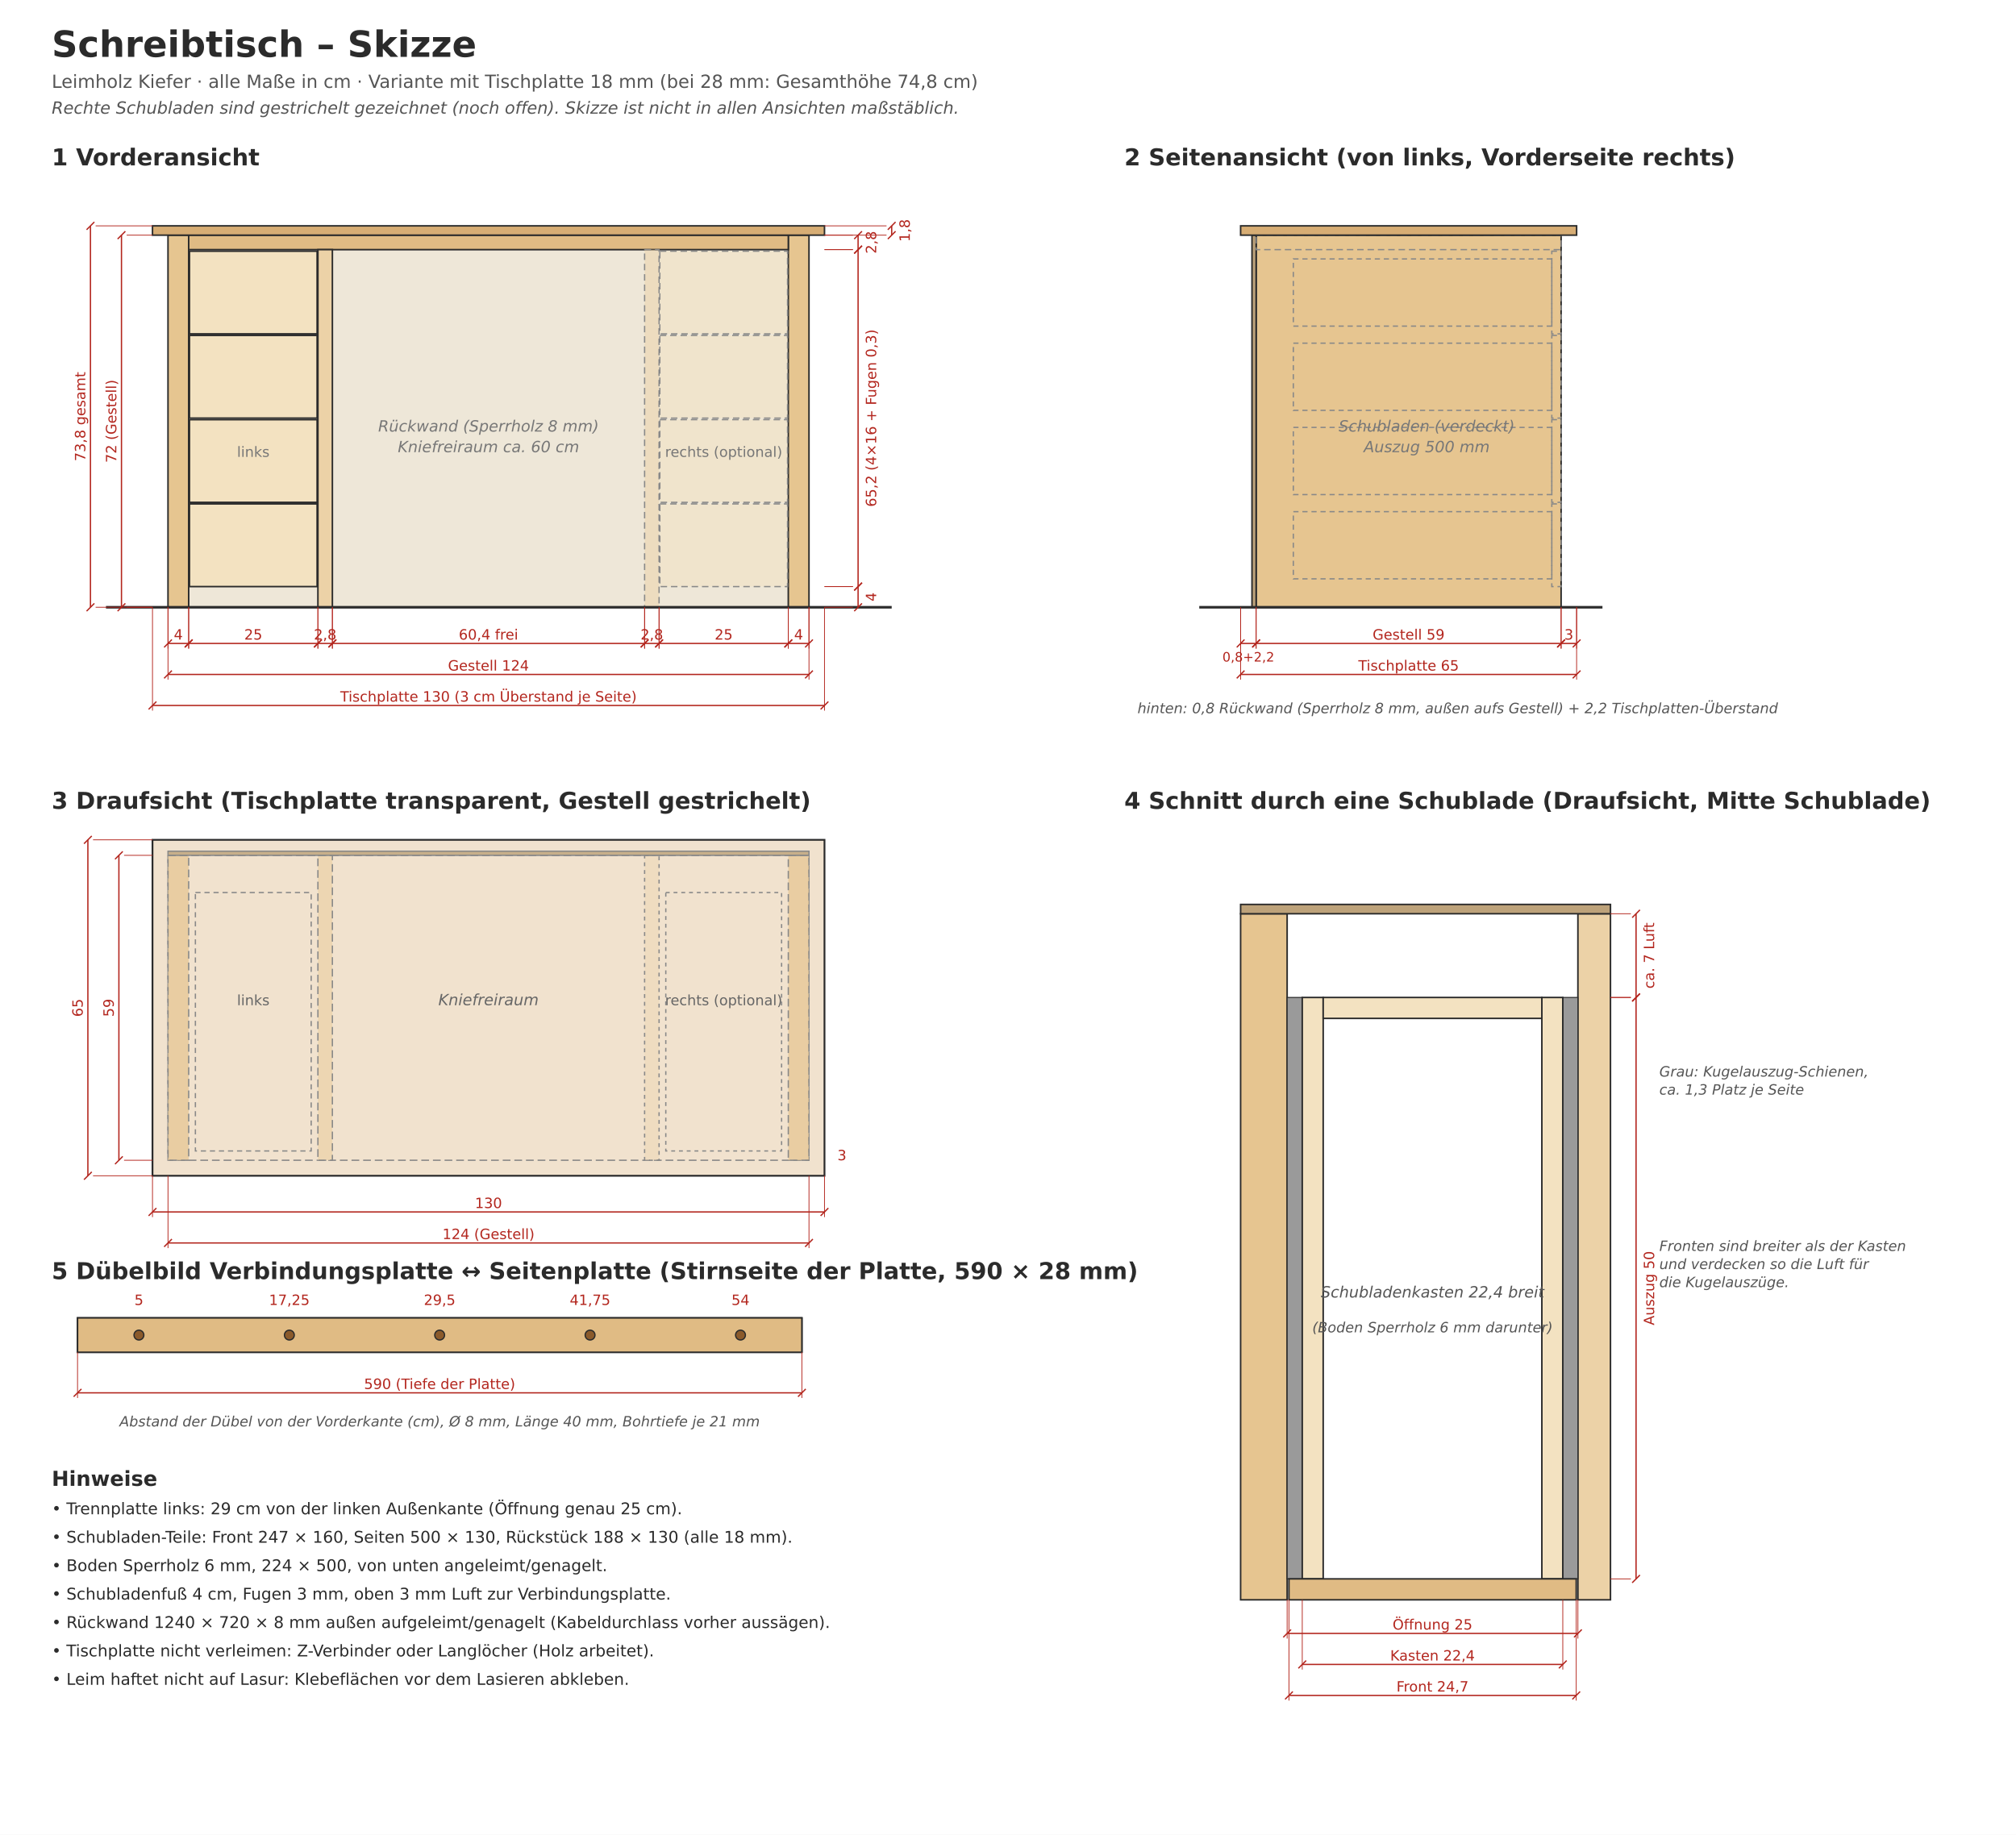
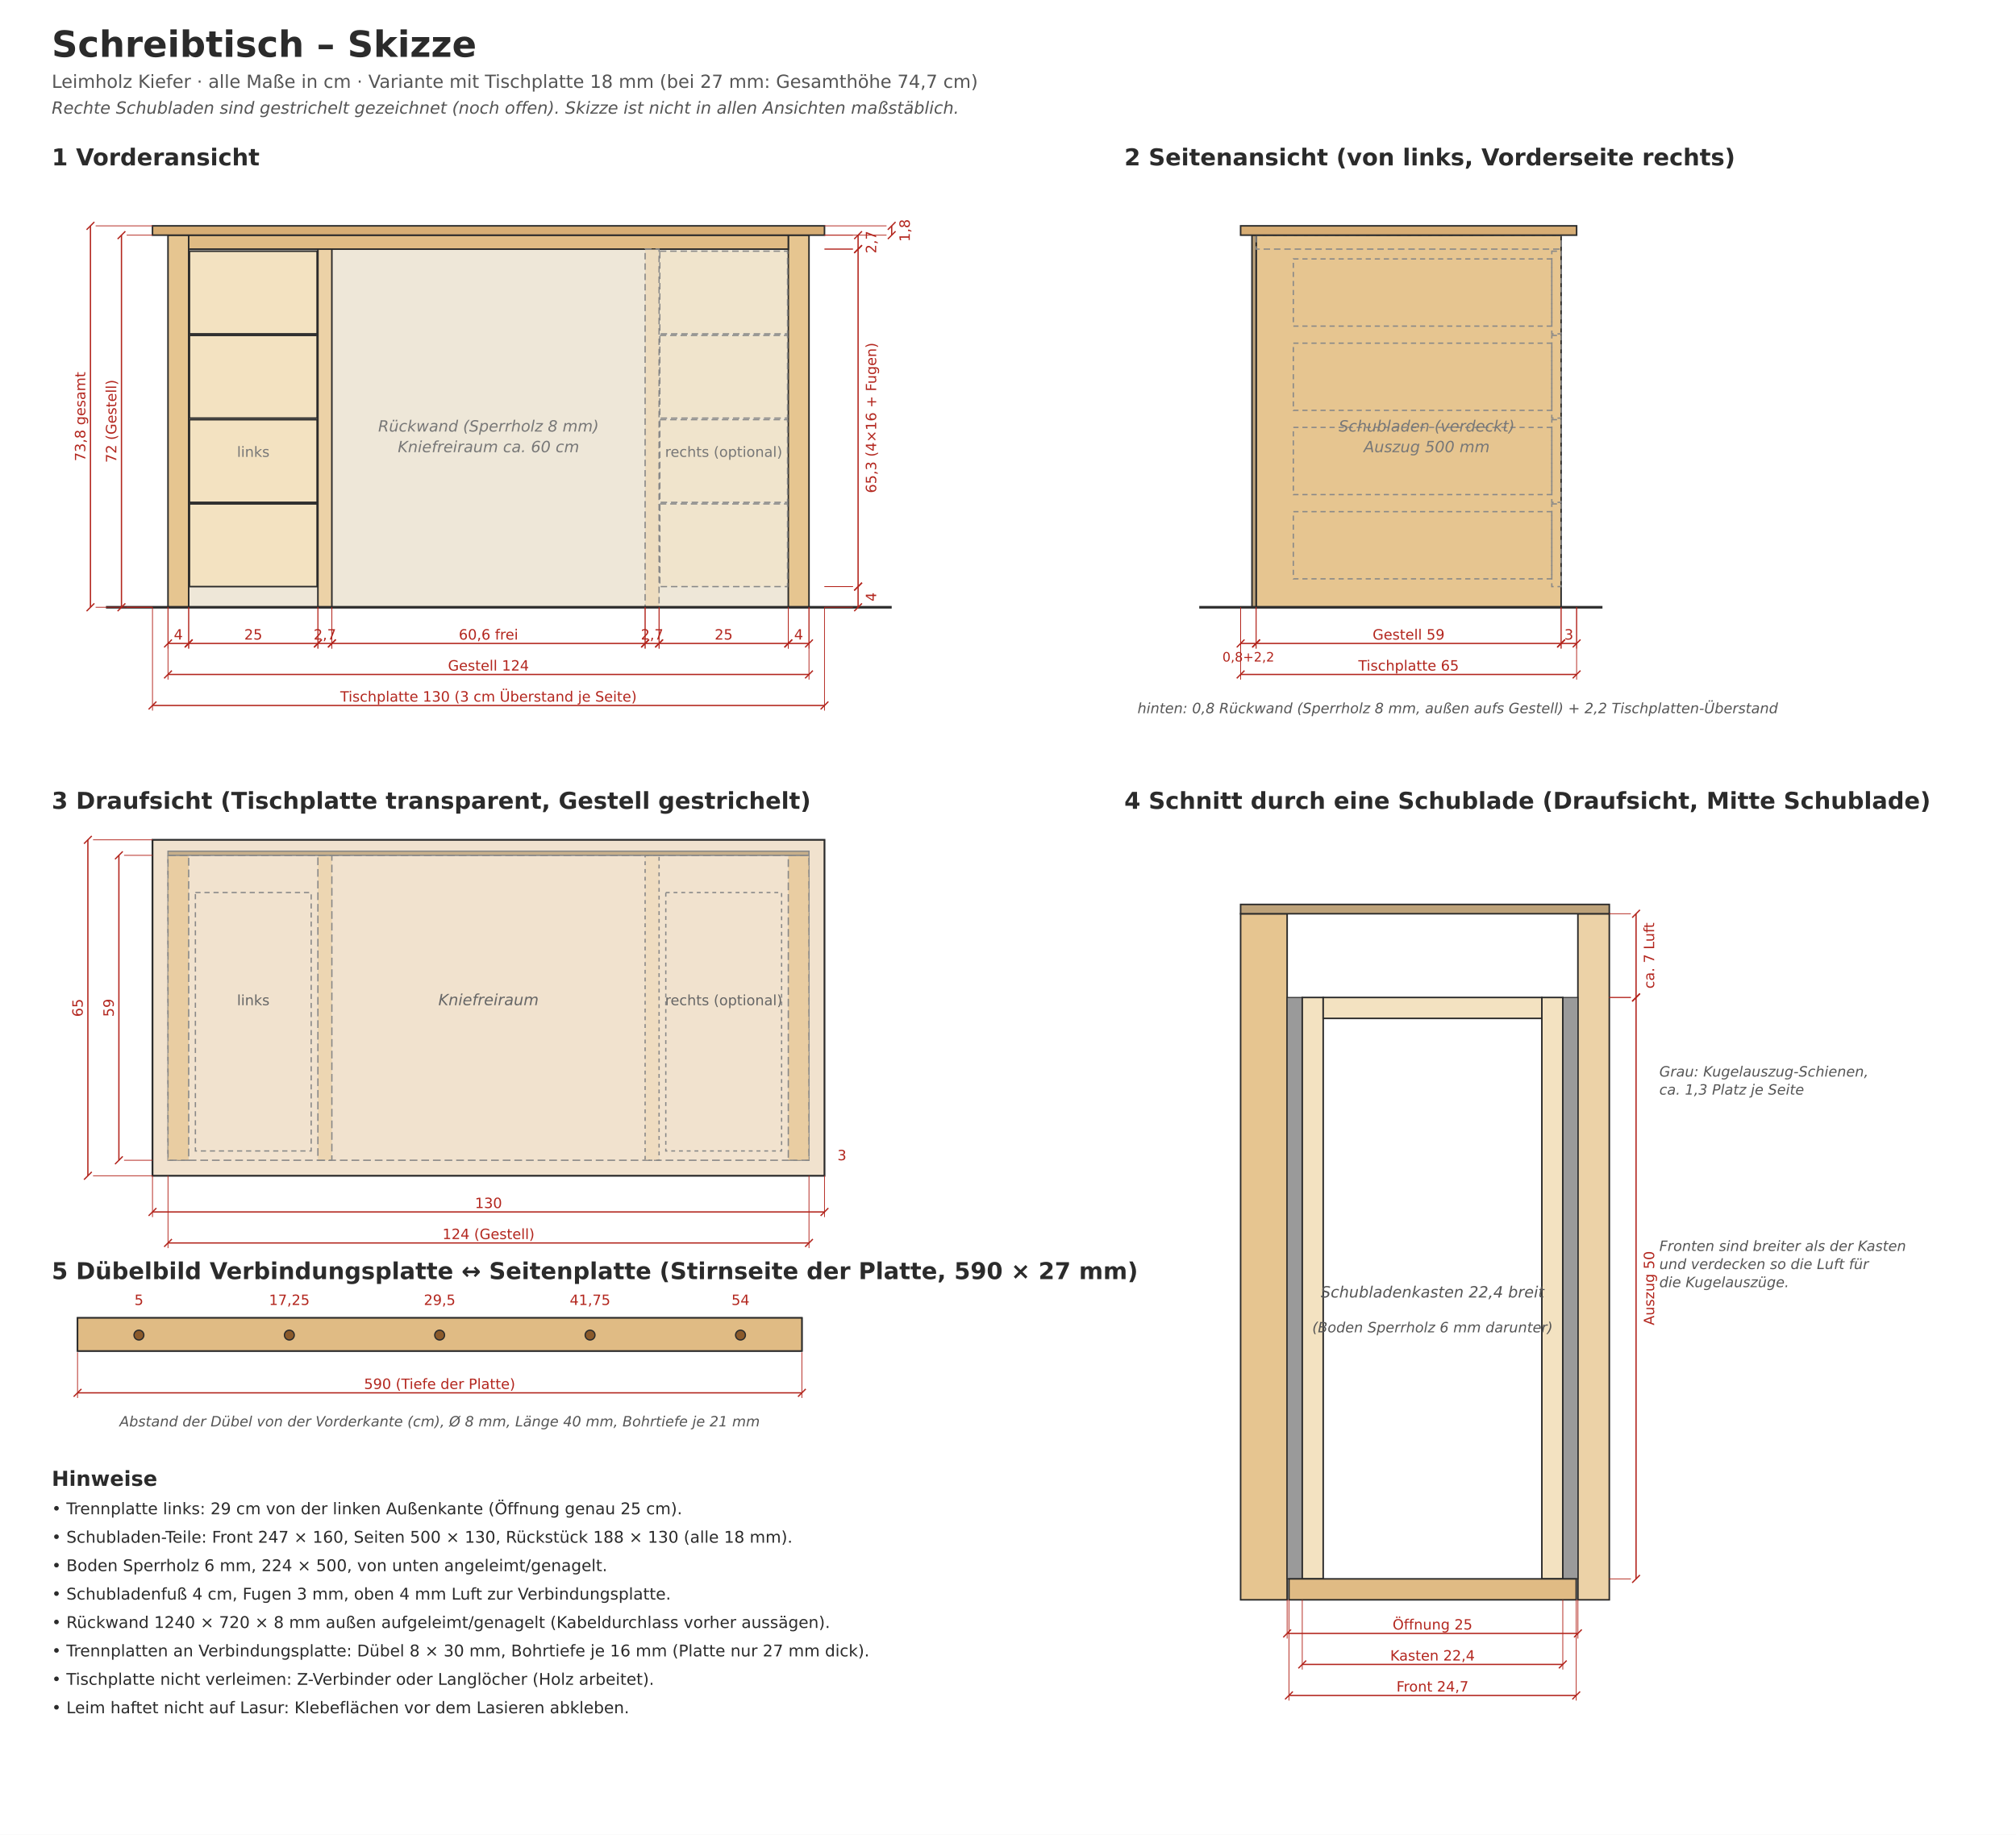
<svg xmlns="http://www.w3.org/2000/svg" width="1560" height="1420" viewBox="0 0 1560 1420" font-family="DejaVu Sans, Arial, sans-serif">
  <rect width="1560" height="1420" fill="#ffffff" />
  <text x="40.0" y="44.0" font-size="28" text-anchor="start" fill="#2b2b2b" font-weight="bold">Schreibtisch – Skizze</text>
-   <text x="40.0" y="68.0" font-size="14" text-anchor="start" fill="#555" font-weight="normal">Leimholz Kiefer · alle Maße in cm · Variante mit Tischplatte 18 mm (bei 28 mm: Gesamthöhe 74,8 cm)</text>
+   <text x="40.0" y="68.0" font-size="14" text-anchor="start" fill="#555" font-weight="normal">Leimholz Kiefer · alle Maße in cm · Variante mit Tischplatte 18 mm (bei 27 mm: Gesamthöhe 74,7 cm)</text>
  <text x="40.0" y="88.0" font-size="13" text-anchor="start" fill="#555" font-weight="normal" font-style="italic">Rechte Schubladen sind gestrichelt gezeichnet (noch offen). Skizze ist nicht in allen Ansichten maßstäblich.</text>
  <text x="40.0" y="128.0" font-size="18" text-anchor="start" fill="#2b2b2b" font-weight="bold">1  Vorderansicht</text>
-   <rect x="146.0" y="193.2" width="464.0" height="276.8" fill="#eee7d8" stroke="#888" stroke-width="0.8" />
+   <rect x="146.0" y="192.8" width="464.0" height="277.2" fill="#eee7d8" stroke="#888" stroke-width="0.8" />
  <text x="378.0" y="334.0" font-size="12" text-anchor="middle" fill="#777" font-weight="normal" font-style="italic">Rückwand (Sperrholz 8 mm)</text>
  <text x="378.0" y="350.0" font-size="12" text-anchor="middle" fill="#777" font-weight="normal" font-style="italic">Kniefreiraum ca. 60 cm</text>
  <rect x="130.0" y="182.0" width="16.0" height="288.0" fill="#e6c590" stroke="#2b2b2b" stroke-width="1.2" />
  <rect x="610.0" y="182.0" width="16.0" height="288.0" fill="#e6c590" stroke="#2b2b2b" stroke-width="1.2" />
-   <rect x="146.0" y="182.0" width="464.0" height="11.2" fill="#e0bb84" stroke="#2b2b2b" stroke-width="1.2" />
-   <rect x="246.0" y="193.2" width="11.2" height="276.8" fill="#ecd2a7" stroke="#2b2b2b" stroke-width="1.2" />
-   <rect x="498.8" y="193.2" width="11.2" height="276.8" fill="#ecd2a7" fill-opacity="0.5" stroke="#888" stroke-width="1" stroke-dasharray="5,3" />
+   <rect x="146.0" y="182.0" width="464.0" height="10.8" fill="#e0bb84" stroke="#2b2b2b" stroke-width="1.2" />
+   <rect x="246.0" y="192.8" width="10.8" height="277.2" fill="#ecd2a7" stroke="#2b2b2b" stroke-width="1.2" />
+   <rect x="499.2" y="192.8" width="10.8" height="277.2" fill="#ecd2a7" fill-opacity="0.5" stroke="#888" stroke-width="1" stroke-dasharray="5,3" />
  <rect x="146.6" y="390.0" width="98.8" height="64.0" fill="#f3e2c1" stroke="#2b2b2b" stroke-width="1.2" />
  <rect x="510.6" y="390.0" width="98.8" height="64.0" fill="#f3e2c1" fill-opacity="0.5" stroke="#888" stroke-width="1" stroke-dasharray="5,3" />
  <rect x="146.6" y="324.8" width="98.8" height="64.0" fill="#f3e2c1" stroke="#2b2b2b" stroke-width="1.2" />
  <rect x="510.6" y="324.8" width="98.8" height="64.0" fill="#f3e2c1" fill-opacity="0.5" stroke="#888" stroke-width="1" stroke-dasharray="5,3" />
  <rect x="146.6" y="259.6" width="98.8" height="64.0" fill="#f3e2c1" stroke="#2b2b2b" stroke-width="1.2" />
  <rect x="510.6" y="259.6" width="98.8" height="64.0" fill="#f3e2c1" fill-opacity="0.5" stroke="#888" stroke-width="1" stroke-dasharray="5,3" />
  <rect x="146.6" y="194.4" width="98.8" height="64.0" fill="#f3e2c1" stroke="#2b2b2b" stroke-width="1.2" />
  <rect x="510.6" y="194.4" width="98.8" height="64.0" fill="#f3e2c1" fill-opacity="0.5" stroke="#888" stroke-width="1" stroke-dasharray="5,3" />
  <text x="196.0" y="353.6" font-size="11" text-anchor="middle" fill="#777" font-weight="normal">links</text>
  <text x="560.0" y="353.6" font-size="11" text-anchor="middle" fill="#777" font-weight="normal">rechts (optional)</text>
  <rect x="118.0" y="174.8" width="520.0" height="7.2" fill="#d7ad74" stroke="#2b2b2b" stroke-width="1.2" />
  <line x1="82.0" y1="470.0" x2="690.0" y2="470.0" stroke="#2b2b2b" stroke-width="2" />
  <line x1="130.0" y1="470.0" x2="130.0" y2="502.0" stroke="#b3261e" stroke-width="0.6" />
  <line x1="146.0" y1="470.0" x2="146.0" y2="502.0" stroke="#b3261e" stroke-width="0.6" />
  <line x1="130.0" y1="498.0" x2="146.0" y2="498.0" stroke="#b3261e" stroke-width="1" />
  <line x1="127.0" y1="501.0" x2="133.0" y2="495.0" stroke="#b3261e" stroke-width="1" />
  <line x1="143.0" y1="501.0" x2="149.0" y2="495.0" stroke="#b3261e" stroke-width="1" />
  <text x="138.0" y="495.0" font-size="11" text-anchor="middle" fill="#b3261e" font-weight="normal">4</text>
  <line x1="146.0" y1="470.0" x2="146.0" y2="502.0" stroke="#b3261e" stroke-width="0.6" />
  <line x1="246.0" y1="470.0" x2="246.0" y2="502.0" stroke="#b3261e" stroke-width="0.6" />
  <line x1="146.0" y1="498.0" x2="246.0" y2="498.0" stroke="#b3261e" stroke-width="1" />
  <line x1="143.0" y1="501.0" x2="149.0" y2="495.0" stroke="#b3261e" stroke-width="1" />
  <line x1="243.0" y1="501.0" x2="249.0" y2="495.0" stroke="#b3261e" stroke-width="1" />
  <text x="196.0" y="495.0" font-size="11" text-anchor="middle" fill="#b3261e" font-weight="normal">25</text>
  <line x1="246.0" y1="470.0" x2="246.0" y2="502.0" stroke="#b3261e" stroke-width="0.6" />
-   <line x1="257.2" y1="470.0" x2="257.2" y2="502.0" stroke="#b3261e" stroke-width="0.6" />
-   <line x1="246.0" y1="498.0" x2="257.2" y2="498.0" stroke="#b3261e" stroke-width="1" />
+   <line x1="256.8" y1="470.0" x2="256.8" y2="502.0" stroke="#b3261e" stroke-width="0.6" />
+   <line x1="246.0" y1="498.0" x2="256.8" y2="498.0" stroke="#b3261e" stroke-width="1" />
  <line x1="243.0" y1="501.0" x2="249.0" y2="495.0" stroke="#b3261e" stroke-width="1" />
-   <line x1="254.2" y1="501.0" x2="260.2" y2="495.0" stroke="#b3261e" stroke-width="1" />
-   <text x="251.6" y="495.0" font-size="11" text-anchor="middle" fill="#b3261e" font-weight="normal">2,8</text>
-   <line x1="257.2" y1="470.0" x2="257.2" y2="502.0" stroke="#b3261e" stroke-width="0.6" />
-   <line x1="498.8" y1="470.0" x2="498.8" y2="502.0" stroke="#b3261e" stroke-width="0.6" />
-   <line x1="257.2" y1="498.0" x2="498.8" y2="498.0" stroke="#b3261e" stroke-width="1" />
-   <line x1="254.2" y1="501.0" x2="260.2" y2="495.0" stroke="#b3261e" stroke-width="1" />
-   <line x1="495.8" y1="501.0" x2="501.8" y2="495.0" stroke="#b3261e" stroke-width="1" />
-   <text x="378.0" y="495.0" font-size="11" text-anchor="middle" fill="#b3261e" font-weight="normal">60,4 frei</text>
-   <line x1="498.8" y1="470.0" x2="498.8" y2="502.0" stroke="#b3261e" stroke-width="0.6" />
+   <line x1="253.8" y1="501.0" x2="259.8" y2="495.0" stroke="#b3261e" stroke-width="1" />
+   <text x="251.4" y="495.0" font-size="11" text-anchor="middle" fill="#b3261e" font-weight="normal">2,7</text>
+   <line x1="256.8" y1="470.0" x2="256.8" y2="502.0" stroke="#b3261e" stroke-width="0.6" />
+   <line x1="499.2" y1="470.0" x2="499.2" y2="502.0" stroke="#b3261e" stroke-width="0.6" />
+   <line x1="256.8" y1="498.0" x2="499.2" y2="498.0" stroke="#b3261e" stroke-width="1" />
+   <line x1="253.8" y1="501.0" x2="259.8" y2="495.0" stroke="#b3261e" stroke-width="1" />
+   <line x1="496.2" y1="501.0" x2="502.2" y2="495.0" stroke="#b3261e" stroke-width="1" />
+   <text x="378.0" y="495.0" font-size="11" text-anchor="middle" fill="#b3261e" font-weight="normal">60,6 frei</text>
+   <line x1="499.2" y1="470.0" x2="499.2" y2="502.0" stroke="#b3261e" stroke-width="0.6" />
  <line x1="510.0" y1="470.0" x2="510.0" y2="502.0" stroke="#b3261e" stroke-width="0.6" />
-   <line x1="498.8" y1="498.0" x2="510.0" y2="498.0" stroke="#b3261e" stroke-width="1" />
-   <line x1="495.8" y1="501.0" x2="501.8" y2="495.0" stroke="#b3261e" stroke-width="1" />
+   <line x1="499.2" y1="498.0" x2="510.0" y2="498.0" stroke="#b3261e" stroke-width="1" />
+   <line x1="496.2" y1="501.0" x2="502.2" y2="495.0" stroke="#b3261e" stroke-width="1" />
  <line x1="507.0" y1="501.0" x2="513.0" y2="495.0" stroke="#b3261e" stroke-width="1" />
-   <text x="504.4" y="495.0" font-size="11" text-anchor="middle" fill="#b3261e" font-weight="normal">2,8</text>
+   <text x="504.6" y="495.0" font-size="11" text-anchor="middle" fill="#b3261e" font-weight="normal">2,7</text>
  <line x1="510.0" y1="470.0" x2="510.0" y2="502.0" stroke="#b3261e" stroke-width="0.6" />
  <line x1="610.0" y1="470.0" x2="610.0" y2="502.0" stroke="#b3261e" stroke-width="0.6" />
  <line x1="510.0" y1="498.0" x2="610.0" y2="498.0" stroke="#b3261e" stroke-width="1" />
  <line x1="507.0" y1="501.0" x2="513.0" y2="495.0" stroke="#b3261e" stroke-width="1" />
  <line x1="607.0" y1="501.0" x2="613.0" y2="495.0" stroke="#b3261e" stroke-width="1" />
  <text x="560.0" y="495.0" font-size="11" text-anchor="middle" fill="#b3261e" font-weight="normal">25</text>
  <line x1="610.0" y1="470.0" x2="610.0" y2="502.0" stroke="#b3261e" stroke-width="0.6" />
  <line x1="626.0" y1="470.0" x2="626.0" y2="502.0" stroke="#b3261e" stroke-width="0.6" />
  <line x1="610.0" y1="498.0" x2="626.0" y2="498.0" stroke="#b3261e" stroke-width="1" />
  <line x1="607.0" y1="501.0" x2="613.0" y2="495.0" stroke="#b3261e" stroke-width="1" />
  <line x1="623.0" y1="501.0" x2="629.0" y2="495.0" stroke="#b3261e" stroke-width="1" />
  <text x="618.0" y="495.0" font-size="11" text-anchor="middle" fill="#b3261e" font-weight="normal">4</text>
  <line x1="130.0" y1="470.0" x2="130.0" y2="526.0" stroke="#b3261e" stroke-width="0.6" />
  <line x1="626.0" y1="470.0" x2="626.0" y2="526.0" stroke="#b3261e" stroke-width="0.6" />
  <line x1="130.0" y1="522.0" x2="626.0" y2="522.0" stroke="#b3261e" stroke-width="1" />
  <line x1="127.0" y1="525.0" x2="133.0" y2="519.0" stroke="#b3261e" stroke-width="1" />
  <line x1="623.0" y1="525.0" x2="629.0" y2="519.0" stroke="#b3261e" stroke-width="1" />
  <text x="378.0" y="519.0" font-size="11" text-anchor="middle" fill="#b3261e" font-weight="normal">Gestell 124</text>
  <line x1="118.0" y1="470.0" x2="118.0" y2="550.0" stroke="#b3261e" stroke-width="0.6" />
  <line x1="638.0" y1="470.0" x2="638.0" y2="550.0" stroke="#b3261e" stroke-width="0.6" />
  <line x1="118.0" y1="546.0" x2="638.0" y2="546.0" stroke="#b3261e" stroke-width="1" />
  <line x1="115.0" y1="549.0" x2="121.0" y2="543.0" stroke="#b3261e" stroke-width="1" />
  <line x1="635.0" y1="549.0" x2="641.0" y2="543.0" stroke="#b3261e" stroke-width="1" />
  <text x="378.0" y="543.0" font-size="11" text-anchor="middle" fill="#b3261e" font-weight="normal">Tischplatte 130  (3 cm Überstand je Seite)</text>
  <line x1="638.0" y1="454.0" x2="660.0" y2="454.0" stroke="#b3261e" stroke-width="0.6" />
  <line x1="638.0" y1="470.0" x2="660.0" y2="470.0" stroke="#b3261e" stroke-width="0.6" />
  <line x1="664.0" y1="454.0" x2="664.0" y2="470.0" stroke="#b3261e" stroke-width="1" />
  <line x1="661.0" y1="457.0" x2="667.0" y2="451.0" stroke="#b3261e" stroke-width="1" />
  <line x1="661.0" y1="473.0" x2="667.0" y2="467.0" stroke="#b3261e" stroke-width="1" />
  <text x="678.0" y="462.0" font-size="11" text-anchor="middle" fill="#b3261e" font-weight="normal" transform="rotate(-90 678.0 462.0)">4</text>
-   <line x1="638.0" y1="193.2" x2="660.0" y2="193.2" stroke="#b3261e" stroke-width="0.6" />
+   <line x1="638.0" y1="192.8" x2="660.0" y2="192.8" stroke="#b3261e" stroke-width="0.6" />
  <line x1="638.0" y1="454.0" x2="660.0" y2="454.0" stroke="#b3261e" stroke-width="0.6" />
-   <line x1="664.0" y1="193.2" x2="664.0" y2="454.0" stroke="#b3261e" stroke-width="1" />
-   <line x1="661.0" y1="196.2" x2="667.0" y2="190.2" stroke="#b3261e" stroke-width="1" />
+   <line x1="664.0" y1="192.8" x2="664.0" y2="454.0" stroke="#b3261e" stroke-width="1" />
+   <line x1="661.0" y1="195.8" x2="667.0" y2="189.8" stroke="#b3261e" stroke-width="1" />
  <line x1="661.0" y1="457.0" x2="667.0" y2="451.0" stroke="#b3261e" stroke-width="1" />
-   <text x="678.0" y="323.6" font-size="11" text-anchor="middle" fill="#b3261e" font-weight="normal" transform="rotate(-90 678.0 323.6)">65,2 (4×16 + Fugen 0,3)</text>
+   <text x="678.0" y="323.4" font-size="11" text-anchor="middle" fill="#b3261e" font-weight="normal" transform="rotate(-90 678.0 323.4)">65,3 (4×16 + Fugen)</text>
  <line x1="638.0" y1="182.0" x2="660.0" y2="182.0" stroke="#b3261e" stroke-width="0.6" />
-   <line x1="638.0" y1="193.2" x2="660.0" y2="193.2" stroke="#b3261e" stroke-width="0.6" />
-   <line x1="664.0" y1="182.0" x2="664.0" y2="193.2" stroke="#b3261e" stroke-width="1" />
+   <line x1="638.0" y1="192.8" x2="660.0" y2="192.8" stroke="#b3261e" stroke-width="0.6" />
+   <line x1="664.0" y1="182.0" x2="664.0" y2="192.8" stroke="#b3261e" stroke-width="1" />
  <line x1="661.0" y1="185.0" x2="667.0" y2="179.0" stroke="#b3261e" stroke-width="1" />
-   <line x1="661.0" y1="196.2" x2="667.0" y2="190.2" stroke="#b3261e" stroke-width="1" />
-   <text x="678.0" y="187.6" font-size="11" text-anchor="middle" fill="#b3261e" font-weight="normal" transform="rotate(-90 678.0 187.6)">2,8</text>
+   <line x1="661.0" y1="195.8" x2="667.0" y2="189.8" stroke="#b3261e" stroke-width="1" />
+   <text x="678.0" y="187.4" font-size="11" text-anchor="middle" fill="#b3261e" font-weight="normal" transform="rotate(-90 678.0 187.4)">2,7</text>
  <line x1="638.0" y1="174.8" x2="686.0" y2="174.8" stroke="#b3261e" stroke-width="0.6" />
  <line x1="638.0" y1="182.0" x2="686.0" y2="182.0" stroke="#b3261e" stroke-width="0.6" />
  <line x1="690.0" y1="174.8" x2="690.0" y2="182.0" stroke="#b3261e" stroke-width="1" />
  <line x1="687.0" y1="177.8" x2="693.0" y2="171.8" stroke="#b3261e" stroke-width="1" />
  <line x1="687.0" y1="185.0" x2="693.0" y2="179.0" stroke="#b3261e" stroke-width="1" />
  <text x="704.0" y="178.4" font-size="11" text-anchor="middle" fill="#b3261e" font-weight="normal" transform="rotate(-90 704.0 178.4)">1,8</text>
  <line x1="118.0" y1="182.0" x2="98.0" y2="182.0" stroke="#b3261e" stroke-width="0.6" />
  <line x1="118.0" y1="470.0" x2="98.0" y2="470.0" stroke="#b3261e" stroke-width="0.6" />
  <line x1="94.0" y1="182.0" x2="94.0" y2="470.0" stroke="#b3261e" stroke-width="1" />
  <line x1="91.0" y1="185.0" x2="97.0" y2="179.0" stroke="#b3261e" stroke-width="1" />
  <line x1="91.0" y1="473.0" x2="97.0" y2="467.0" stroke="#b3261e" stroke-width="1" />
  <text x="90.0" y="326.0" font-size="11" text-anchor="middle" fill="#b3261e" font-weight="normal" transform="rotate(-90 90.0 326.0)">72 (Gestell)</text>
  <line x1="118.0" y1="174.8" x2="74.0" y2="174.8" stroke="#b3261e" stroke-width="0.6" />
  <line x1="118.0" y1="470.0" x2="74.0" y2="470.0" stroke="#b3261e" stroke-width="0.6" />
  <line x1="70.0" y1="174.8" x2="70.0" y2="470.0" stroke="#b3261e" stroke-width="1" />
  <line x1="67.0" y1="177.8" x2="73.0" y2="171.8" stroke="#b3261e" stroke-width="1" />
  <line x1="67.0" y1="473.0" x2="73.0" y2="467.0" stroke="#b3261e" stroke-width="1" />
  <text x="66.0" y="322.4" font-size="11" text-anchor="middle" fill="#b3261e" font-weight="normal" transform="rotate(-90 66.0 322.4)">73,8 gesamt</text>
  <text x="870.0" y="128.0" font-size="18" text-anchor="start" fill="#2b2b2b" font-weight="bold">2  Seitenansicht (von links, Vorderseite rechts)</text>
  <rect x="972.0" y="182.0" width="236.0" height="288.0" fill="#e6c590" stroke="#2b2b2b" stroke-width="1.2" />
  <rect x="968.8" y="182.0" width="3.2" height="288.0" fill="#bda27a" stroke="#2b2b2b" stroke-width="1.2" />
-   <rect x="972.0" y="182.0" width="236.0" height="11.2" fill="none" stroke="#888" stroke-width="1" stroke-dasharray="5,3" />
+   <rect x="972.0" y="182.0" width="236.0" height="10.8" fill="none" stroke="#888" stroke-width="1" stroke-dasharray="5,3" />
  <rect x="1000.8" y="396.0" width="200.0" height="52.0" fill="none" stroke="#888" stroke-width="1" stroke-dasharray="4,3" />
  <rect x="1200.8" y="390.0" width="7.2" height="64.0" fill="none" stroke="#888" stroke-width="1" stroke-dasharray="4,3" />
  <rect x="1000.8" y="330.8" width="200.0" height="52.0" fill="none" stroke="#888" stroke-width="1" stroke-dasharray="4,3" />
  <rect x="1200.8" y="324.8" width="7.2" height="64.0" fill="none" stroke="#888" stroke-width="1" stroke-dasharray="4,3" />
  <rect x="1000.8" y="265.6" width="200.0" height="52.0" fill="none" stroke="#888" stroke-width="1" stroke-dasharray="4,3" />
  <rect x="1200.8" y="259.6" width="7.2" height="64.0" fill="none" stroke="#888" stroke-width="1" stroke-dasharray="4,3" />
  <rect x="1000.8" y="200.4" width="200.0" height="52.0" fill="none" stroke="#888" stroke-width="1" stroke-dasharray="4,3" />
  <rect x="1200.8" y="194.4" width="7.2" height="64.0" fill="none" stroke="#888" stroke-width="1" stroke-dasharray="4,3" />
  <text x="1104.0" y="334.0" font-size="12" text-anchor="middle" fill="#777" font-weight="normal" font-style="italic">Schubladen (verdeckt)</text>
  <text x="1104.0" y="350.0" font-size="12" text-anchor="middle" fill="#777" font-weight="normal" font-style="italic">Auszug 500 mm</text>
  <rect x="960.0" y="174.8" width="260.0" height="7.2" fill="#d7ad74" stroke="#2b2b2b" stroke-width="1.2" />
  <line x1="1240.0" y1="470.0" x2="928.0" y2="470.0" stroke="#2b2b2b" stroke-width="2" />
  <line x1="1208.0" y1="470.0" x2="1208.0" y2="502.0" stroke="#b3261e" stroke-width="0.6" />
  <line x1="1220.0" y1="470.0" x2="1220.0" y2="502.0" stroke="#b3261e" stroke-width="0.6" />
  <line x1="1208.0" y1="498.0" x2="1220.0" y2="498.0" stroke="#b3261e" stroke-width="1" />
  <line x1="1205.0" y1="501.0" x2="1211.0" y2="495.0" stroke="#b3261e" stroke-width="1" />
  <line x1="1217.0" y1="501.0" x2="1223.0" y2="495.0" stroke="#b3261e" stroke-width="1" />
  <text x="1214.0" y="495.0" font-size="11" text-anchor="middle" fill="#b3261e" font-weight="normal">3</text>
  <line x1="972.0" y1="470.0" x2="972.0" y2="502.0" stroke="#b3261e" stroke-width="0.6" />
  <line x1="1208.0" y1="470.0" x2="1208.0" y2="502.0" stroke="#b3261e" stroke-width="0.6" />
  <line x1="972.0" y1="498.0" x2="1208.0" y2="498.0" stroke="#b3261e" stroke-width="1" />
  <line x1="969.0" y1="501.0" x2="975.0" y2="495.0" stroke="#b3261e" stroke-width="1" />
  <line x1="1205.0" y1="501.0" x2="1211.0" y2="495.0" stroke="#b3261e" stroke-width="1" />
  <text x="1090.0" y="495.0" font-size="11" text-anchor="middle" fill="#b3261e" font-weight="normal">Gestell 59</text>
  <line x1="960.0" y1="470.0" x2="960.0" y2="502.0" stroke="#b3261e" stroke-width="0.6" />
  <line x1="972.0" y1="470.0" x2="972.0" y2="502.0" stroke="#b3261e" stroke-width="0.6" />
  <line x1="960.0" y1="498.0" x2="972.0" y2="498.0" stroke="#b3261e" stroke-width="1" />
  <line x1="957.0" y1="501.0" x2="963.0" y2="495.0" stroke="#b3261e" stroke-width="1" />
  <line x1="969.0" y1="501.0" x2="975.0" y2="495.0" stroke="#b3261e" stroke-width="1" />
  <text x="966.0" y="495.0" font-size="11" text-anchor="middle" fill="#b3261e" font-weight="normal" />
  <text x="966.0" y="512.0" font-size="10" text-anchor="middle" fill="#b3261e" font-weight="normal">0,8+2,2</text>
  <line x1="960.0" y1="470.0" x2="960.0" y2="526.0" stroke="#b3261e" stroke-width="0.6" />
  <line x1="1220.0" y1="470.0" x2="1220.0" y2="526.0" stroke="#b3261e" stroke-width="0.6" />
  <line x1="960.0" y1="522.0" x2="1220.0" y2="522.0" stroke="#b3261e" stroke-width="1" />
  <line x1="957.0" y1="525.0" x2="963.0" y2="519.0" stroke="#b3261e" stroke-width="1" />
  <line x1="1217.0" y1="525.0" x2="1223.0" y2="519.0" stroke="#b3261e" stroke-width="1" />
  <text x="1090.0" y="519.0" font-size="11" text-anchor="middle" fill="#b3261e" font-weight="normal">Tischplatte 65</text>
  <text x="1128.0" y="552.0" font-size="11" text-anchor="middle" fill="#555" font-weight="normal" font-style="italic">hinten: 0,8 Rückwand (Sperrholz 8 mm, außen aufs Gestell) + 2,2 Tischplatten-Überstand</text>
  <text x="40.0" y="626.0" font-size="18" text-anchor="start" fill="#2b2b2b" font-weight="bold">3  Draufsicht (Tischplatte transparent, Gestell gestrichelt)</text>
  <rect x="118.0" y="650.0" width="520.0" height="260.0" fill="#d7ad74" fill-opacity="0.35" stroke="#2b2b2b" stroke-width="1.4" />
  <rect x="130.0" y="662.0" width="496.0" height="236.0" fill="none" stroke="#888" stroke-width="1" stroke-dasharray="6,3" />
  <rect x="130.0" y="662.0" width="16.0" height="236.0" fill="#e6c590" fill-opacity="0.7" stroke="#888" stroke-width="1" stroke-dasharray="6,3" />
  <rect x="610.0" y="662.0" width="16.0" height="236.0" fill="#e6c590" fill-opacity="0.7" stroke="#888" stroke-width="1" stroke-dasharray="6,3" />
-   <rect x="246.0" y="662.0" width="11.2" height="236.0" fill="#ecd2a7" fill-opacity="0.7" stroke="#888" stroke-width="1" stroke-dasharray="6,3" />
-   <rect x="498.8" y="662.0" width="11.2" height="236.0" fill="#ecd2a7" fill-opacity="0.35" stroke="#888" stroke-width="1" stroke-dasharray="3,3" />
+   <rect x="246.0" y="662.0" width="10.8" height="236.0" fill="#ecd2a7" fill-opacity="0.7" stroke="#888" stroke-width="1" stroke-dasharray="6,3" />
+   <rect x="499.2" y="662.0" width="10.8" height="236.0" fill="#ecd2a7" fill-opacity="0.35" stroke="#888" stroke-width="1" stroke-dasharray="3,3" />
  <rect x="130.0" y="658.8" width="496.0" height="3.2" fill="#bda27a" fill-opacity="0.8" stroke="#888" stroke-width="1" />
  <rect x="151.2" y="690.8" width="89.6" height="200.0" fill="none" stroke="#888" stroke-width="1" stroke-dasharray="4,3" />
  <rect x="515.2" y="690.8" width="89.6" height="200.0" fill="none" stroke="#888" stroke-width="1" stroke-dasharray="3,3" />
  <text x="196.0" y="778.0" font-size="11" text-anchor="middle" fill="#666" font-weight="normal">links</text>
  <text x="560.0" y="778.0" font-size="11" text-anchor="middle" fill="#666" font-weight="normal">rechts (optional)</text>
  <text x="378.0" y="778.0" font-size="12" text-anchor="middle" fill="#666" font-weight="normal" font-style="italic">Kniefreiraum</text>
  <line x1="118.0" y1="910.0" x2="118.0" y2="942.0" stroke="#b3261e" stroke-width="0.6" />
  <line x1="638.0" y1="910.0" x2="638.0" y2="942.0" stroke="#b3261e" stroke-width="0.6" />
  <line x1="118.0" y1="938.0" x2="638.0" y2="938.0" stroke="#b3261e" stroke-width="1" />
  <line x1="115.0" y1="941.0" x2="121.0" y2="935.0" stroke="#b3261e" stroke-width="1" />
  <line x1="635.0" y1="941.0" x2="641.0" y2="935.0" stroke="#b3261e" stroke-width="1" />
  <text x="378.0" y="935.0" font-size="11" text-anchor="middle" fill="#b3261e" font-weight="normal">130</text>
  <line x1="130.0" y1="910.0" x2="130.0" y2="966.0" stroke="#b3261e" stroke-width="0.6" />
  <line x1="626.0" y1="910.0" x2="626.0" y2="966.0" stroke="#b3261e" stroke-width="0.6" />
  <line x1="130.0" y1="962.0" x2="626.0" y2="962.0" stroke="#b3261e" stroke-width="1" />
  <line x1="127.0" y1="965.0" x2="133.0" y2="959.0" stroke="#b3261e" stroke-width="1" />
  <line x1="623.0" y1="965.0" x2="629.0" y2="959.0" stroke="#b3261e" stroke-width="1" />
  <text x="378.0" y="959.0" font-size="11" text-anchor="middle" fill="#b3261e" font-weight="normal">124 (Gestell)</text>
  <line x1="118.0" y1="662.0" x2="96.0" y2="662.0" stroke="#b3261e" stroke-width="0.6" />
  <line x1="118.0" y1="898.0" x2="96.0" y2="898.0" stroke="#b3261e" stroke-width="0.6" />
  <line x1="92.0" y1="662.0" x2="92.0" y2="898.0" stroke="#b3261e" stroke-width="1" />
  <line x1="89.0" y1="665.0" x2="95.0" y2="659.0" stroke="#b3261e" stroke-width="1" />
  <line x1="89.0" y1="901.0" x2="95.0" y2="895.0" stroke="#b3261e" stroke-width="1" />
  <text x="88.0" y="780.0" font-size="11" text-anchor="middle" fill="#b3261e" font-weight="normal" transform="rotate(-90 88.0 780.0)">59</text>
  <line x1="118.0" y1="650.0" x2="72.0" y2="650.0" stroke="#b3261e" stroke-width="0.6" />
  <line x1="118.0" y1="910.0" x2="72.0" y2="910.0" stroke="#b3261e" stroke-width="0.6" />
  <line x1="68.0" y1="650.0" x2="68.0" y2="910.0" stroke="#b3261e" stroke-width="1" />
  <line x1="65.0" y1="653.0" x2="71.0" y2="647.0" stroke="#b3261e" stroke-width="1" />
  <line x1="65.0" y1="913.0" x2="71.0" y2="907.0" stroke="#b3261e" stroke-width="1" />
  <text x="64.0" y="780.0" font-size="11" text-anchor="middle" fill="#b3261e" font-weight="normal" transform="rotate(-90 64.0 780.0)">65</text>
  <text x="648.0" y="898.0" font-size="11" text-anchor="start" fill="#b3261e" font-weight="normal">3</text>
  <text x="870.0" y="626.0" font-size="18" text-anchor="start" fill="#2b2b2b" font-weight="bold">4  Schnitt durch eine Schublade (Draufsicht, Mitte Schublade)</text>
  <rect x="960.0" y="707.2" width="36.0" height="531.0" fill="#e6c590" stroke="#2b2b2b" stroke-width="1.2" />
-   <rect x="1221.0" y="707.2" width="25.2" height="531.0" fill="#ecd2a7" stroke="#2b2b2b" stroke-width="1.2" />
-   <rect x="960.0" y="700.0" width="286.2" height="7.2" fill="#bda27a" stroke="#2b2b2b" stroke-width="1.2" />
+   <rect x="1221.0" y="707.2" width="24.3" height="531.0" fill="#ecd2a7" stroke="#2b2b2b" stroke-width="1.2" />
+   <rect x="960.0" y="700.0" width="285.3" height="7.2" fill="#bda27a" stroke="#2b2b2b" stroke-width="1.2" />
  <rect x="996.0" y="772.0" width="11.7" height="450.0" fill="#9a9a9a" stroke="#2b2b2b" stroke-width="0.8" />
  <rect x="1209.3" y="772.0" width="11.7" height="450.0" fill="#9a9a9a" stroke="#2b2b2b" stroke-width="0.8" />
  <rect x="1007.7" y="772.0" width="16.2" height="450.0" fill="#f3e2c1" stroke="#2b2b2b" stroke-width="1.2" />
  <rect x="1193.1" y="772.0" width="16.2" height="450.0" fill="#f3e2c1" stroke="#2b2b2b" stroke-width="1.2" />
  <rect x="1023.9" y="772.0" width="169.2" height="16.2" fill="#f3e2c1" stroke="#2b2b2b" stroke-width="1.2" />
  <rect x="997.4" y="1222.0" width="222.3" height="16.2" fill="#e0bb84" stroke="#2b2b2b" stroke-width="1.2" />
  <text x="1108.5" y="1004.2" font-size="12" text-anchor="middle" fill="#555" font-weight="normal" font-style="italic">Schubladenkasten 22,4 breit</text>
  <text x="1108.5" y="1031.2" font-size="11" text-anchor="middle" fill="#555" font-weight="normal" font-style="italic">(Boden Sperrholz 6 mm darunter)</text>
  <line x1="996.0" y1="1238.2" x2="996.0" y2="1268.2" stroke="#b3261e" stroke-width="0.6" />
  <line x1="1221.0" y1="1238.2" x2="1221.0" y2="1268.2" stroke="#b3261e" stroke-width="0.6" />
  <line x1="996.0" y1="1264.2" x2="1221.0" y2="1264.2" stroke="#b3261e" stroke-width="1" />
  <line x1="993.0" y1="1267.2" x2="999.0" y2="1261.2" stroke="#b3261e" stroke-width="1" />
  <line x1="1218.0" y1="1267.2" x2="1224.0" y2="1261.2" stroke="#b3261e" stroke-width="1" />
  <text x="1108.5" y="1261.2" font-size="11" text-anchor="middle" fill="#b3261e" font-weight="normal">Öffnung 25</text>
  <line x1="1007.7" y1="1238.2" x2="1007.7" y2="1292.2" stroke="#b3261e" stroke-width="0.6" />
  <line x1="1209.3" y1="1238.2" x2="1209.3" y2="1292.2" stroke="#b3261e" stroke-width="0.6" />
  <line x1="1007.7" y1="1288.2" x2="1209.3" y2="1288.2" stroke="#b3261e" stroke-width="1" />
  <line x1="1004.7" y1="1291.2" x2="1010.7" y2="1285.2" stroke="#b3261e" stroke-width="1" />
  <line x1="1206.3" y1="1291.2" x2="1212.3" y2="1285.2" stroke="#b3261e" stroke-width="1" />
  <text x="1108.5" y="1285.2" font-size="11" text-anchor="middle" fill="#b3261e" font-weight="normal">Kasten 22,4</text>
  <line x1="997.4" y1="1238.2" x2="997.4" y2="1316.2" stroke="#b3261e" stroke-width="0.6" />
  <line x1="1219.7" y1="1238.2" x2="1219.7" y2="1316.2" stroke="#b3261e" stroke-width="0.6" />
  <line x1="997.4" y1="1312.2" x2="1219.7" y2="1312.2" stroke="#b3261e" stroke-width="1" />
  <line x1="994.4" y1="1315.2" x2="1000.4" y2="1309.2" stroke="#b3261e" stroke-width="1" />
  <line x1="1216.7" y1="1315.2" x2="1222.7" y2="1309.2" stroke="#b3261e" stroke-width="1" />
  <text x="1108.5" y="1309.2" font-size="11" text-anchor="middle" fill="#b3261e" font-weight="normal">Front 24,7</text>
-   <line x1="1246.2" y1="772.0" x2="1262.0" y2="772.0" stroke="#b3261e" stroke-width="0.6" />
-   <line x1="1246.2" y1="1222.0" x2="1262.0" y2="1222.0" stroke="#b3261e" stroke-width="0.6" />
+   <line x1="1245.3" y1="772.0" x2="1262.0" y2="772.0" stroke="#b3261e" stroke-width="0.6" />
+   <line x1="1245.3" y1="1222.0" x2="1262.0" y2="1222.0" stroke="#b3261e" stroke-width="0.6" />
  <line x1="1266.0" y1="772.0" x2="1266.0" y2="1222.0" stroke="#b3261e" stroke-width="1" />
  <line x1="1263.0" y1="775.0" x2="1269.0" y2="769.0" stroke="#b3261e" stroke-width="1" />
  <line x1="1263.0" y1="1225.0" x2="1269.0" y2="1219.0" stroke="#b3261e" stroke-width="1" />
  <text x="1280.0" y="997.0" font-size="11" text-anchor="middle" fill="#b3261e" font-weight="normal" transform="rotate(-90 1280.0 997.0)">Auszug 50</text>
-   <line x1="1246.2" y1="707.2" x2="1262.0" y2="707.2" stroke="#b3261e" stroke-width="0.6" />
-   <line x1="1246.2" y1="772.0" x2="1262.0" y2="772.0" stroke="#b3261e" stroke-width="0.6" />
+   <line x1="1245.3" y1="707.2" x2="1262.0" y2="707.2" stroke="#b3261e" stroke-width="0.6" />
+   <line x1="1245.3" y1="772.0" x2="1262.0" y2="772.0" stroke="#b3261e" stroke-width="0.6" />
  <line x1="1266.0" y1="707.2" x2="1266.0" y2="772.0" stroke="#b3261e" stroke-width="1" />
  <line x1="1263.0" y1="710.2" x2="1269.0" y2="704.2" stroke="#b3261e" stroke-width="1" />
  <line x1="1263.0" y1="775.0" x2="1269.0" y2="769.0" stroke="#b3261e" stroke-width="1" />
  <text x="1280.0" y="739.6" font-size="11" text-anchor="middle" fill="#b3261e" font-weight="normal" transform="rotate(-90 1280.0 739.6)">ca. 7 Luft</text>
  <text x="1284.0" y="833.2" font-size="11" text-anchor="start" fill="#555" font-weight="normal" font-style="italic">Grau: Kugelauszug-Schienen,</text>
  <text x="1284.0" y="847.2" font-size="11" text-anchor="start" fill="#555" font-weight="normal" font-style="italic">ca. 1,3 Platz je Seite</text>
  <text x="1284.0" y="968.2" font-size="11" text-anchor="start" fill="#555" font-weight="normal" font-style="italic">Fronten sind breiter als der Kasten</text>
  <text x="1284.0" y="982.2" font-size="11" text-anchor="start" fill="#555" font-weight="normal" font-style="italic">und verdecken so die Luft für</text>
  <text x="1284.0" y="996.2" font-size="11" text-anchor="start" fill="#555" font-weight="normal" font-style="italic">die Kugelauszüge.</text>
-   <text x="40.0" y="990.0" font-size="18" text-anchor="start" fill="#2b2b2b" font-weight="bold">5  Dübelbild Verbindungsplatte ↔ Seitenplatte (Stirnseite der Platte, 590 × 28 mm)</text>
-   <rect x="60.0" y="1020.0" width="560.5" height="26.6" fill="#e0bb84" stroke="#2b2b2b" stroke-width="1.2" />
-   <rect x="60.0" y="1020.0" width="560.5" height="26.6" fill="#e0bb84" stroke="#2b2b2b" stroke-width="1.2" />
+   <text x="40.0" y="990.0" font-size="18" text-anchor="start" fill="#2b2b2b" font-weight="bold">5  Dübelbild Verbindungsplatte ↔ Seitenplatte (Stirnseite der Platte, 590 × 27 mm)</text>
+   <rect x="60.0" y="1020.0" width="560.5" height="25.6" fill="#e0bb84" stroke="#2b2b2b" stroke-width="1.2" />
+   <rect x="60.0" y="1020.0" width="560.5" height="25.6" fill="#e0bb84" stroke="#2b2b2b" stroke-width="1.2" />
  <circle cx="107.5" cy="1033.3" r="3.8" fill="#8b5a2b" stroke="#2b2b2b" stroke-width="1" />
  <circle cx="223.9" cy="1033.3" r="3.8" fill="#8b5a2b" stroke="#2b2b2b" stroke-width="1" />
  <circle cx="340.2" cy="1033.3" r="3.8" fill="#8b5a2b" stroke="#2b2b2b" stroke-width="1" />
  <circle cx="456.6" cy="1033.3" r="3.8" fill="#8b5a2b" stroke="#2b2b2b" stroke-width="1" />
  <circle cx="573.0" cy="1033.3" r="3.8" fill="#8b5a2b" stroke="#2b2b2b" stroke-width="1" />
  <line x1="60.0" y1="1046.6" x2="60.0" y2="1082.0" stroke="#b3261e" stroke-width="0.6" />
  <line x1="620.5" y1="1046.6" x2="620.5" y2="1082.0" stroke="#b3261e" stroke-width="0.6" />
  <line x1="60.0" y1="1078.0" x2="620.5" y2="1078.0" stroke="#b3261e" stroke-width="1" />
  <line x1="57.0" y1="1081.0" x2="63.0" y2="1075.0" stroke="#b3261e" stroke-width="1" />
  <line x1="617.5" y1="1081.0" x2="623.5" y2="1075.0" stroke="#b3261e" stroke-width="1" />
  <text x="340.2" y="1075.0" font-size="11" text-anchor="middle" fill="#b3261e" font-weight="normal">590 (Tiefe der Platte)</text>
  <text x="107.5" y="1010.0" font-size="11" text-anchor="middle" fill="#b3261e" font-weight="normal">5</text>
  <text x="223.9" y="1010.0" font-size="11" text-anchor="middle" fill="#b3261e" font-weight="normal">17,25</text>
  <text x="340.2" y="1010.0" font-size="11" text-anchor="middle" fill="#b3261e" font-weight="normal">29,5</text>
  <text x="456.6" y="1010.0" font-size="11" text-anchor="middle" fill="#b3261e" font-weight="normal">41,75</text>
  <text x="573.0" y="1010.0" font-size="11" text-anchor="middle" fill="#b3261e" font-weight="normal">54</text>
  <text x="340.2" y="1104.0" font-size="11" text-anchor="middle" fill="#555" font-weight="normal" font-style="italic">Abstand der Dübel von der Vorderkante (cm), Ø 8 mm, Länge 40 mm, Bohrtiefe je 21 mm</text>
  <text x="40.0" y="1150.0" font-size="16" text-anchor="start" fill="#2b2b2b" font-weight="bold">Hinweise</text>
  <text x="40.0" y="1172.0" font-size="12.5" text-anchor="start" fill="#2b2b2b" font-weight="normal">• Trennplatte links: 29 cm von der linken Außenkante (Öffnung genau 25 cm).</text>
  <text x="40.0" y="1194.0" font-size="12.5" text-anchor="start" fill="#2b2b2b" font-weight="normal">• Schubladen-Teile: Front 247 × 160, Seiten 500 × 130, Rückstück 188 × 130 (alle 18 mm).</text>
  <text x="40.0" y="1216.0" font-size="12.5" text-anchor="start" fill="#2b2b2b" font-weight="normal">• Boden Sperrholz 6 mm, 224 × 500, von unten angeleimt/genagelt.</text>
-   <text x="40.0" y="1238.0" font-size="12.5" text-anchor="start" fill="#2b2b2b" font-weight="normal">• Schubladenfuß 4 cm, Fugen 3 mm, oben 3 mm Luft zur Verbindungsplatte.</text>
+   <text x="40.0" y="1238.0" font-size="12.5" text-anchor="start" fill="#2b2b2b" font-weight="normal">• Schubladenfuß 4 cm, Fugen 3 mm, oben 4 mm Luft zur Verbindungsplatte.</text>
  <text x="40.0" y="1260.0" font-size="12.5" text-anchor="start" fill="#2b2b2b" font-weight="normal">• Rückwand 1240 × 720 × 8 mm außen aufgeleimt/genagelt (Kabeldurchlass vorher aussägen).</text>
-   <text x="40.0" y="1282.0" font-size="12.5" text-anchor="start" fill="#2b2b2b" font-weight="normal">• Tischplatte nicht verleimen: Z-Verbinder oder Langlöcher (Holz arbeitet).</text>
-   <text x="40.0" y="1304.0" font-size="12.5" text-anchor="start" fill="#2b2b2b" font-weight="normal">• Leim haftet nicht auf Lasur: Klebeflächen vor dem Lasieren abkleben.</text>
+   <text x="40.0" y="1282.0" font-size="12.5" text-anchor="start" fill="#2b2b2b" font-weight="normal">• Trennplatten an Verbindungsplatte: Dübel 8 × 30 mm, Bohrtiefe je 16 mm (Platte nur 27 mm dick).</text>
+   <text x="40.0" y="1304.0" font-size="12.5" text-anchor="start" fill="#2b2b2b" font-weight="normal">• Tischplatte nicht verleimen: Z-Verbinder oder Langlöcher (Holz arbeitet).</text>
+   <text x="40.0" y="1326.0" font-size="12.5" text-anchor="start" fill="#2b2b2b" font-weight="normal">• Leim haftet nicht auf Lasur: Klebeflächen vor dem Lasieren abkleben.</text>
</svg>
